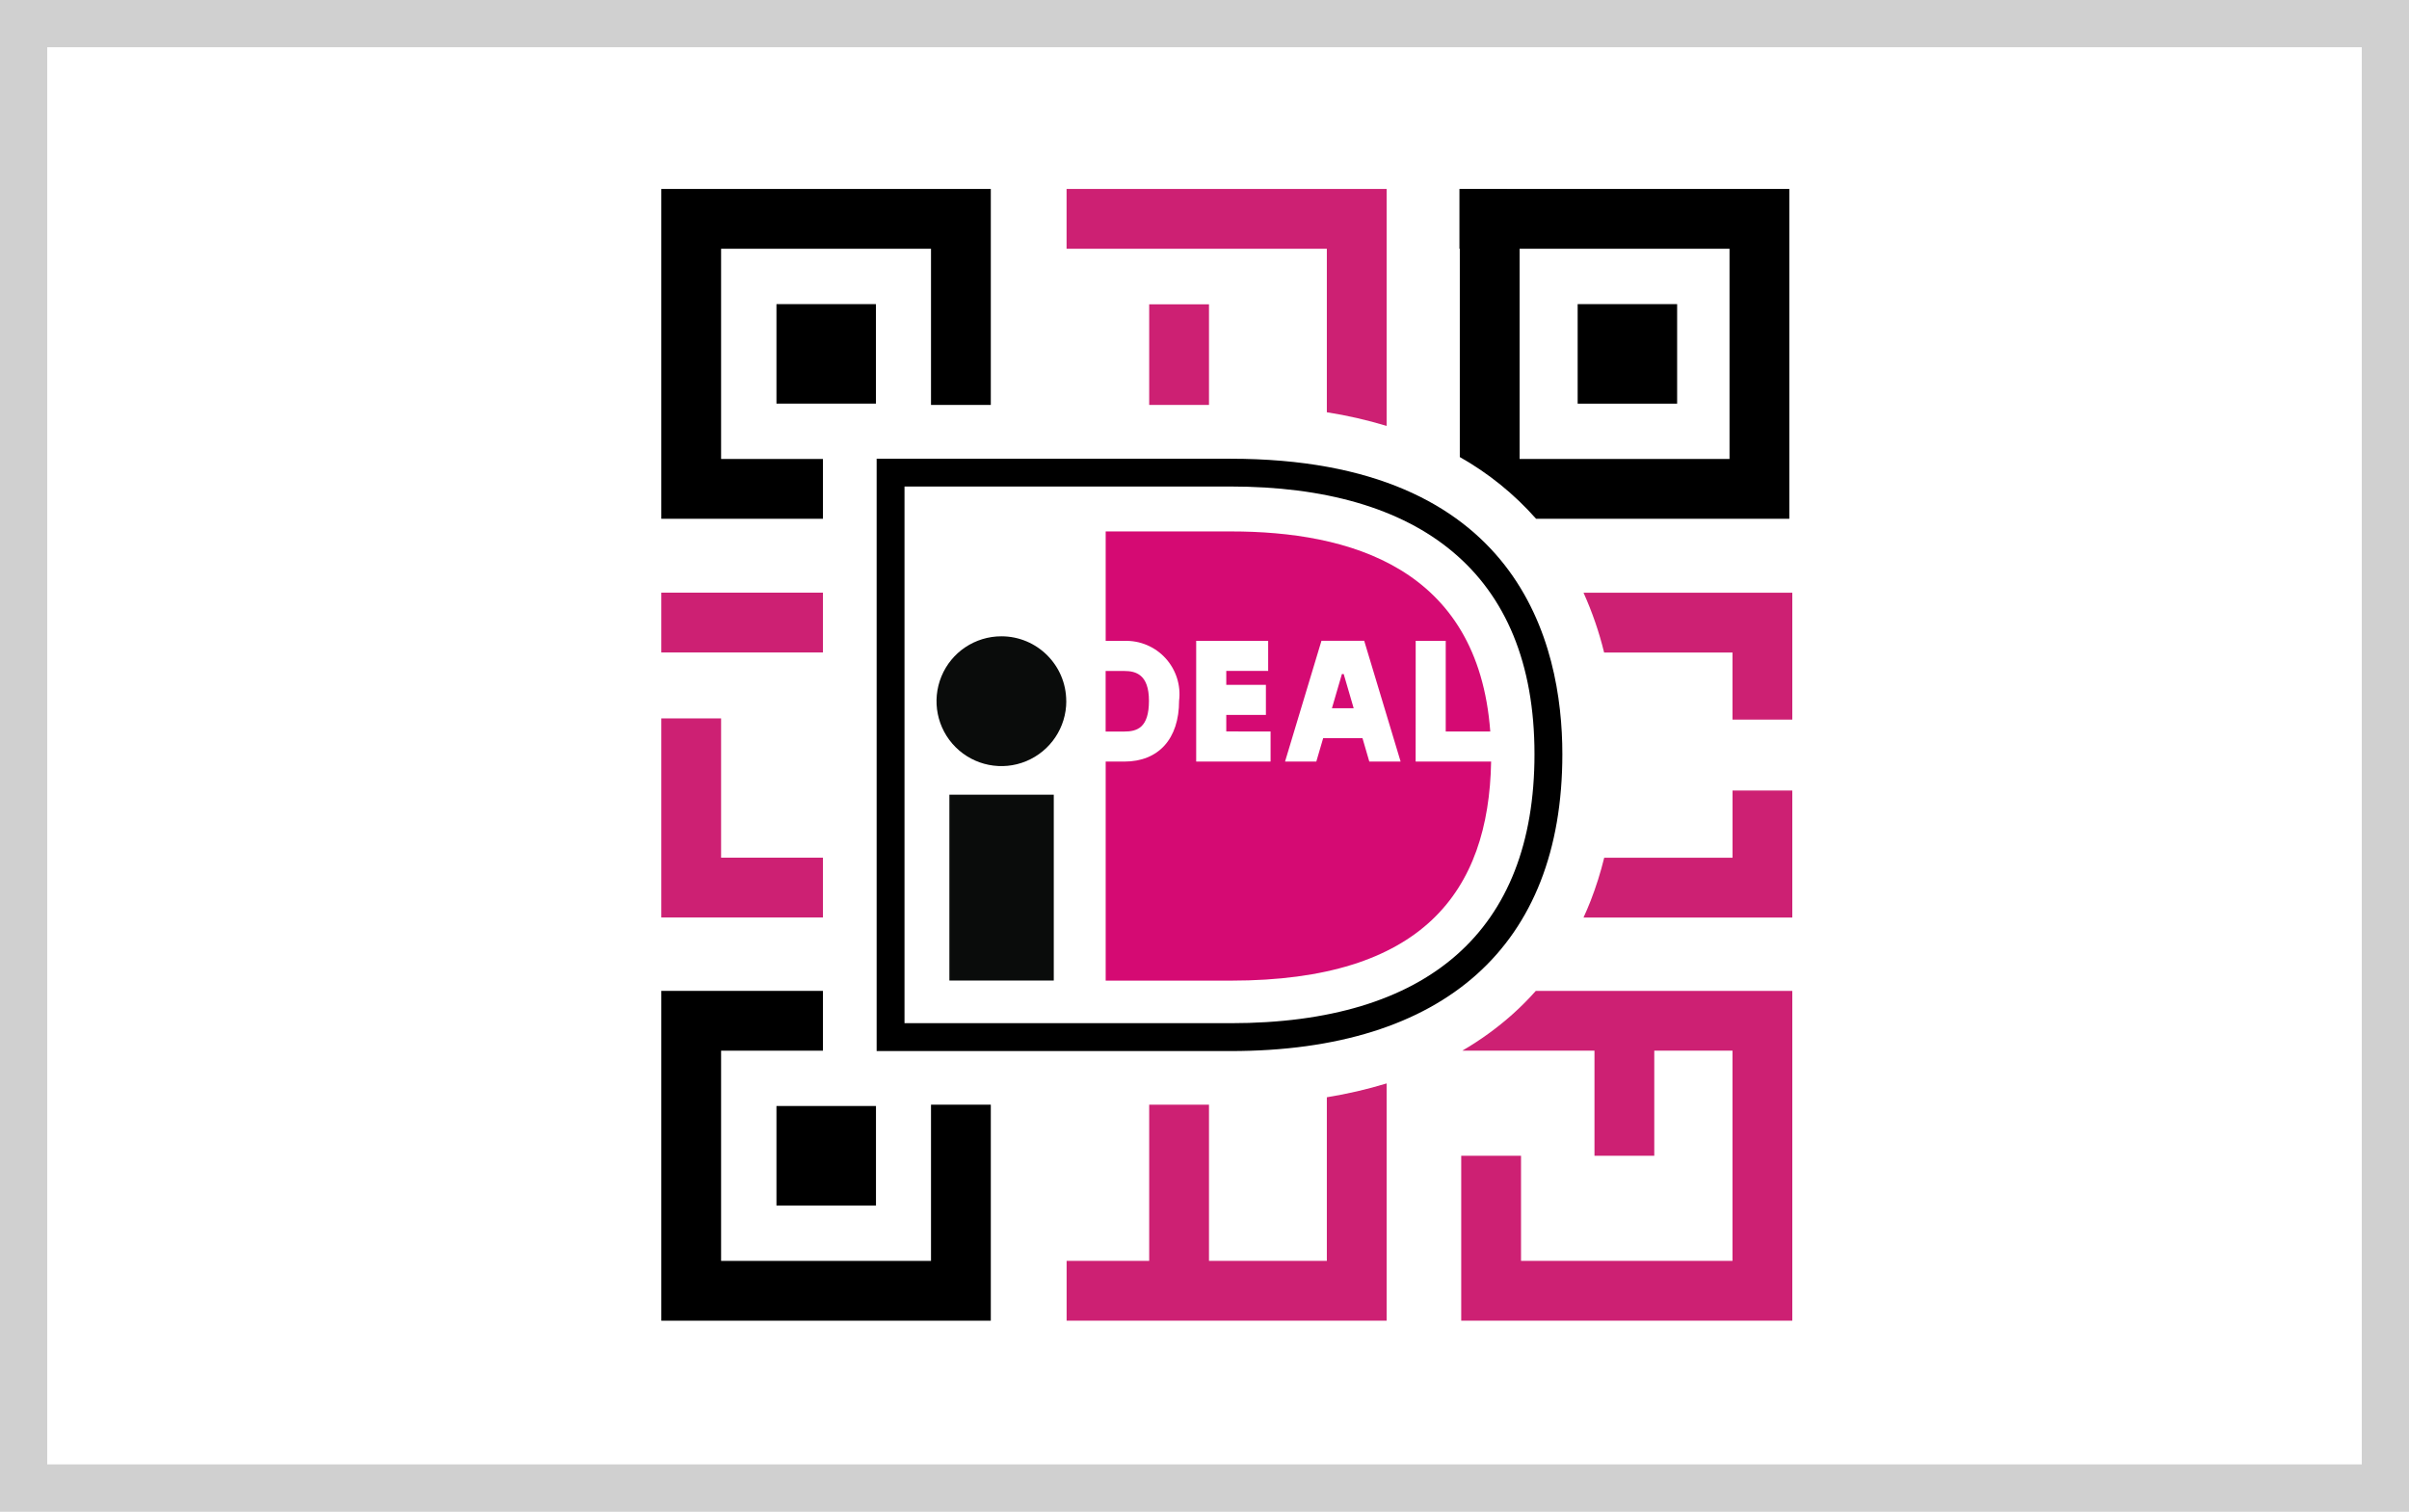
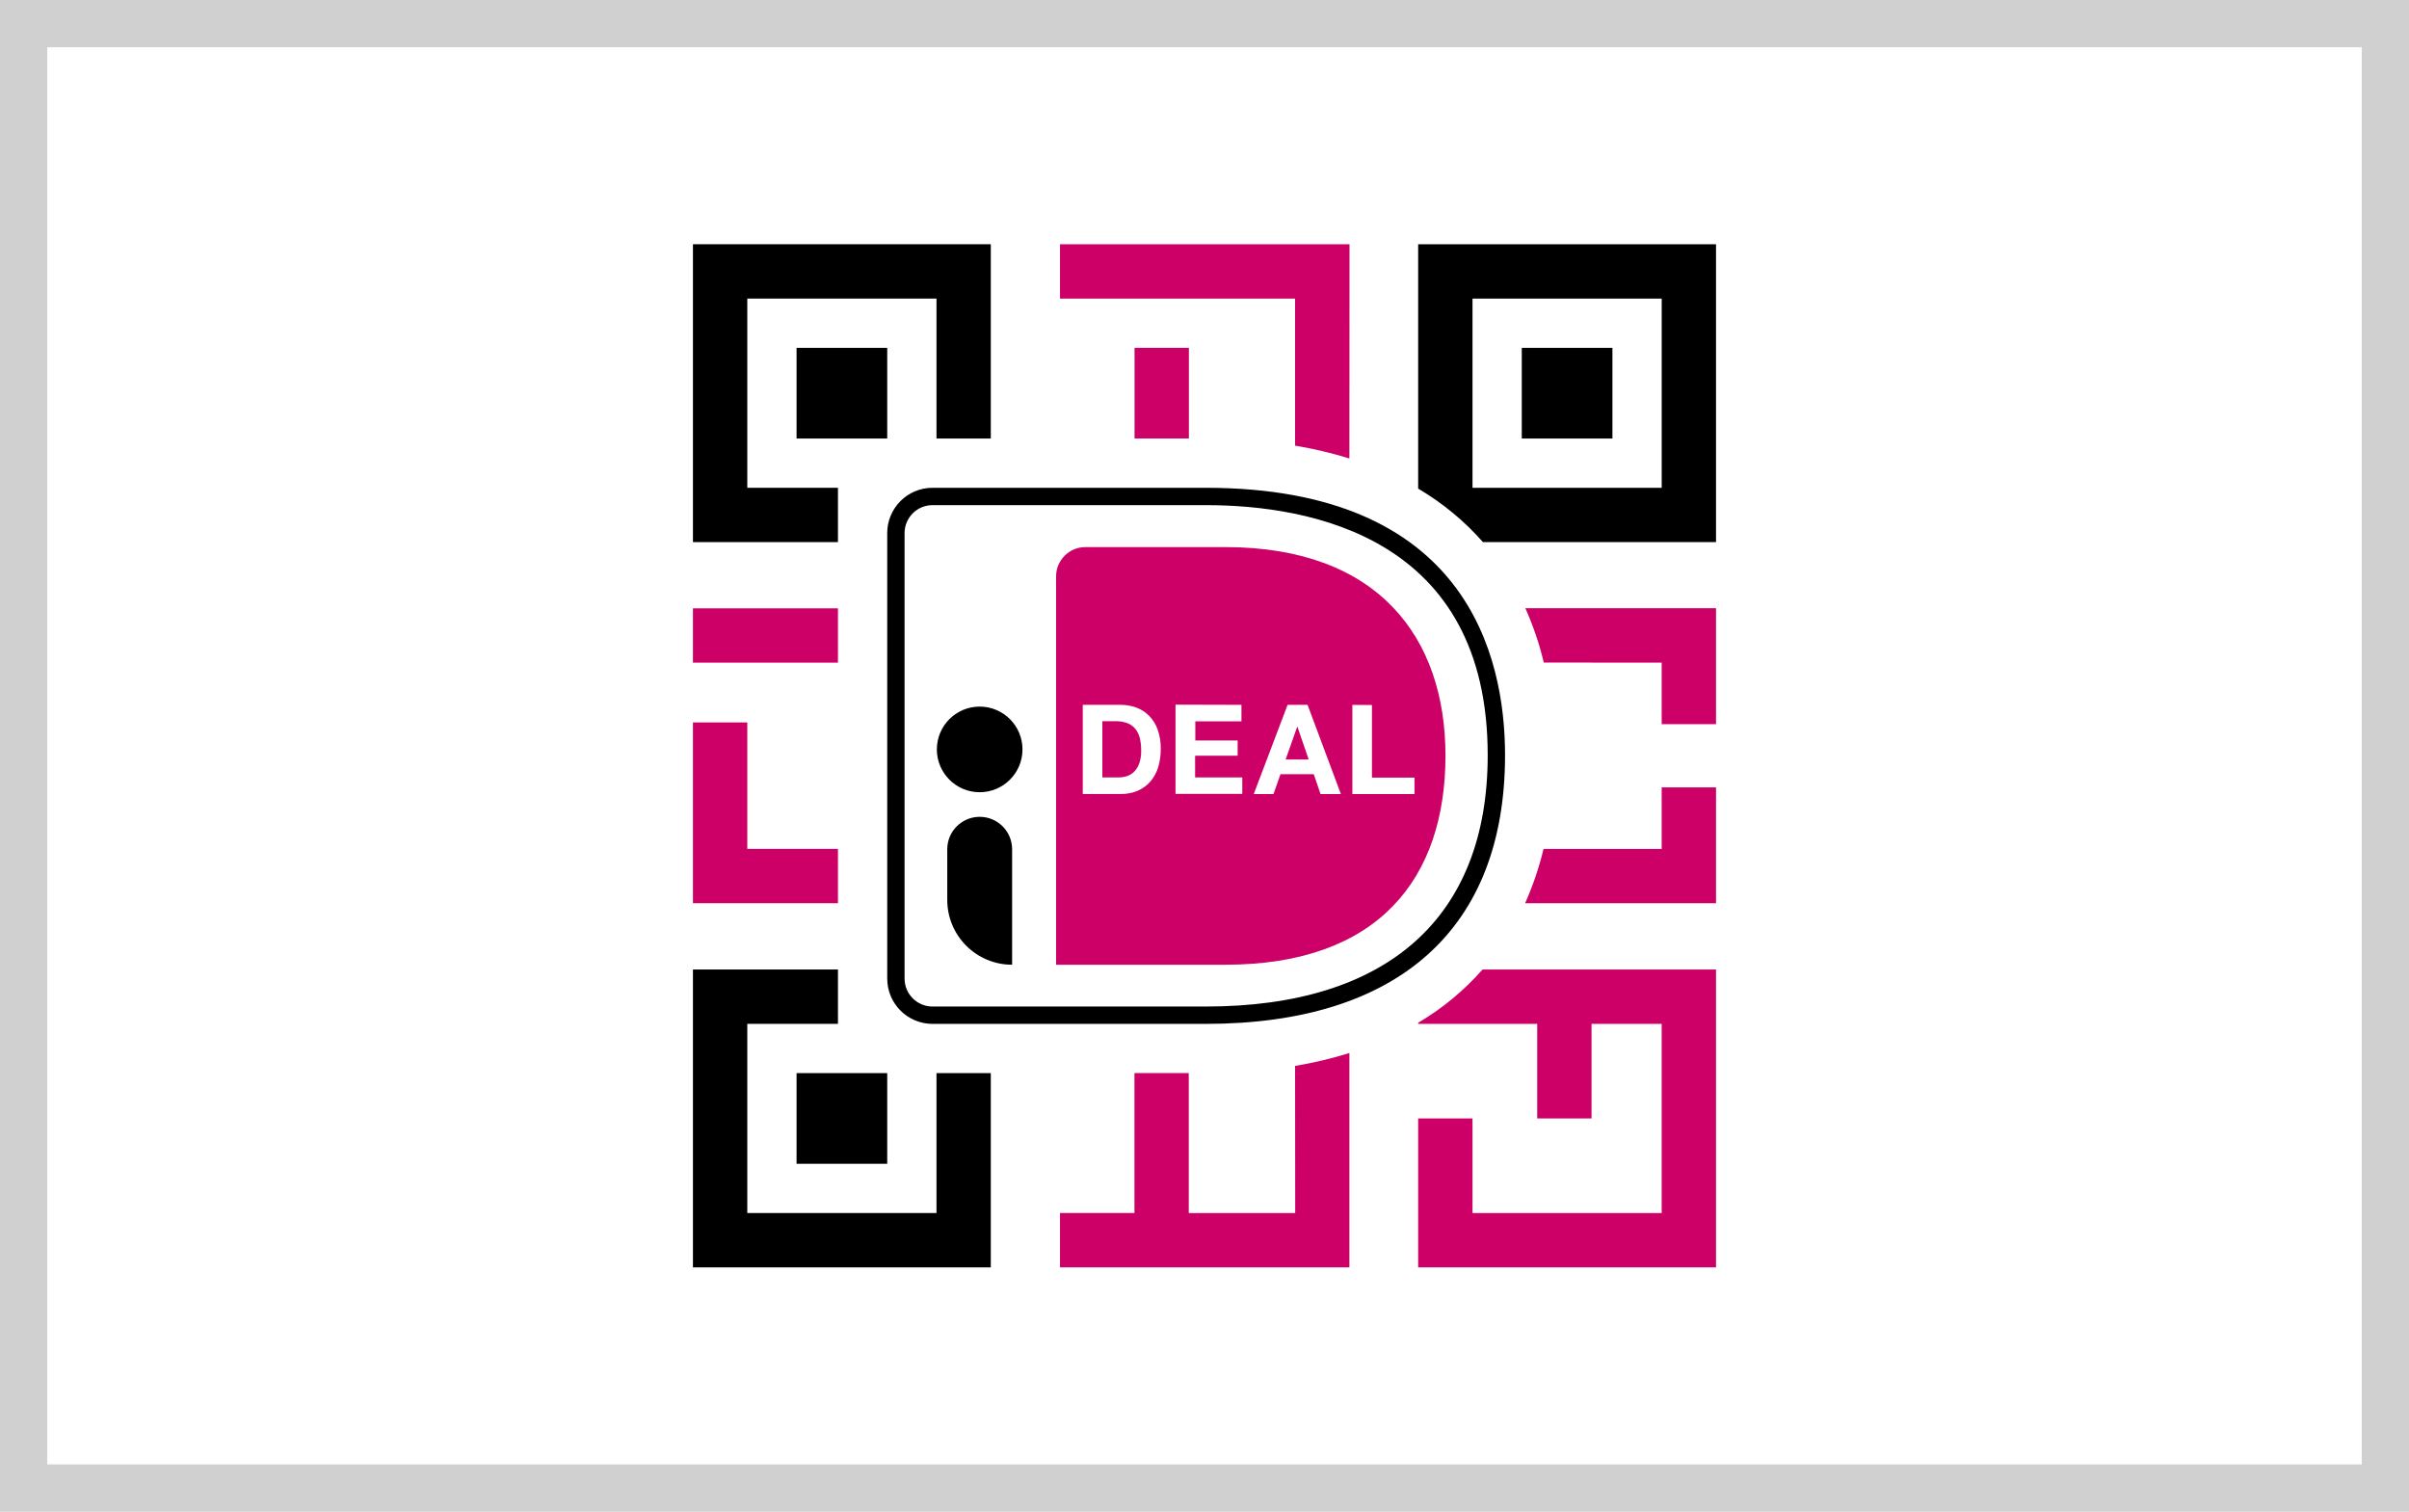
<svg xmlns="http://www.w3.org/2000/svg" height="32" viewBox="0 0 51 32" width="51">
-   <g fill="none" fill-rule="evenodd">
-     <path d="m.5.5h50v31h-50z" fill="#fff" stroke="#d0d0d0" />
-     <g transform="translate(14 4)">
-       <path d="m23.944 12.735v2.688h-4.42c.053-.115.103-.233.15-.352.116-.298.212-.603.288-.914h2.717v-1.422zm0-4.188v2.687h-1.266v-1.421h-2.718c-.106-.434-.252-.858-.436-1.266zm-8.588 10.388v5.023h-6.775v-1.266h1.748v-3.307h1.266v3.307h2.495v-3.464c.428-.069.851-.167 1.266-.293zm8.588-1.959v6.982h-7.009v-3.491h1.266v2.225h4.477v-4.45h-1.656v2.225h-1.266v-2.225h-2.794v-.003c.377-.219.732-.476 1.057-.766.175-.156.34-.322.495-.497z" fill="#cd2073" />
-       <path d="m0 8.546h3.422v1.266h-3.422z" fill="#cd2073" fill-rule="nonzero" />
-       <path d="m3.422 14.156v1.266h-3.422v-4.214h1.266v2.948z" fill="#cd2073" />
-       <g fill="#000" fill-rule="nonzero">
-         <path d="m5.71 19.385v3.307h-4.444v-4.45h2.156v-1.266h-3.422v6.982h6.976v-4.573z" />
-         <path d="m2.438 19.413h2.107v2.107h-2.107z" />
-         <path d="m2.438 2.438h2.106v2.106h-2.106z" transform="matrix(0 1 -1 0 6.982 0)" />
-         <path d="m0 0v6.982h3.422v-1.266h-2.156v-4.45h4.444v3.306h1.266v-4.572z" />
-         <path d="m16.898 0h1v1.266h-1z" />
-         <path d="m19.4 2.438h2.107v2.106h-2.107z" transform="matrix(0 1 -1 0 23.944 -16.962)" />
-         <path d="m16.905 0v5.675c.607.343 1.153.785 1.615 1.307h5.361v-6.982zm5.71 5.716h-4.444v-4.45h4.444z" />
-       </g>
-       <path d="m15.356 0v5.016c-.415-.125-.838-.222-1.266-.289v-3.461h-5.51v-1.266z" fill="#cd2073" />
-       <path d="m10.329 2.442h1.266v2.13h-1.266z" fill="#cd2073" fill-rule="nonzero" />
-       <g transform="translate(4.483 5.48)">
-         <path d="m14.003 6.485c0 3.753-2.267 5.695-6.435 5.695h-6.902v-11.361h6.902c3.978 0 6.435 1.809 6.435 5.666z" fill="#fff" />
-         <path d="m7.568.23h-7.492v12.54h7.492c4.53 0 7.025-2.232 7.025-6.284 0-2.336-.913-6.255-7.025-6.255zm-6.902 11.95v-11.361h6.902c3.978 0 6.435 1.809 6.435 5.666 0 3.753-2.267 5.695-6.435 5.695z" fill="#000" fill-rule="nonzero" />
-         <path d="m1.616 11.277h2.21v-3.934h-2.21z" fill="#0a0c0b" />
-         <path d="m4.091 5.364c0.0.555-.335 1.056-.848 1.269-.513.213-1.104.095-1.497-.298s-.51-.983-.298-1.497.713-.848 1.269-.848c.758 0 1.373.615 1.373 1.373z" fill="#0a0c0b" />
-         <path d="m4.924 4.724v1.282h.393c.273 0 .524-.079.524-.651 0-.559-.28-.631-.524-.631zm6.564-.638h.636v1.919h.943c-.259-3.483-2.999-4.235-5.488-4.235h-2.654v2.317h.393c.331-.012.65.122.873.366.223.244.329.573.288.902 0 .806-.434 1.287-1.161 1.287h-.393v4.637h2.654c4.048 0 5.457-1.88 5.506-4.637h-1.598zm-1.773 1.426h.46l-.211-.723h-.038zm-.993 1.13.771-2.557h.905l.771 2.557h-.663l-.144-.495h-.833l-.145.495zm-.306-.637v.636h-1.575v-2.555h1.524v.636h-.887v.296h.839v.636h-.839v.35z" fill="#d50a73" />
-       </g>
+   <path d="m.5.5h50v31h-50z" fill="#fff" fill-rule="evenodd" stroke="#d0d0d0" />
+   <g transform="matrix(.06510857 0 0 .06510857 13.521 4.021)">
+     <path d="m0 0h367.97v367.97h-367.97z" fill="#fff" />
+     <path d="m350.31 231.9v-37.65h-17.67v20h-38.41a101.46 101.46 0 0 1 -6 17.66z" fill="#c06" />
+     <path d="m332.64 153.69v20h17.67v-37.69h-62a99.74 99.74 0 0 1 6 17.66z" fill="#c06" />
+     <path d="m35.32 214.24v-41.11h-17.67v58.77h47.15v-17.66z" fill="#c06" />
+     <path d="m17.65 17.65v96.85h47.15v-17.66h-29.48v-61.52h61.52v45.5h17.66v-63.17z" />
+     <path d="m17.65 350.31h96.85v-63.16h-17.66v45.49h-61.52v-61.51h29.48v-17.67h-47.15z" />
+     <path d="m274.53 114.5h75.78v-96.85h-96.85v79.46a86.58 86.58 0 0 1 21.07 17.39zm-3.4-79.18h61.52v61.52h-61.52z" />
+     <path d="m287.15 51.34h29.48v29.48h-29.48z" />
+     <path d="m51.34 51.34h29.48v29.48h-29.48z" />
+     <path d="m51.34 287.15h29.48v29.48h-29.48z" />
+     <g fill="#c06">
+       <path d="m231.14 17.65h-94.14v17.67h76.44v47.82a133.58 133.58 0 0 1 17.66 4.17z" />
+       <path d="m213.48 332.65h-34.61v-45.51h-17.66v45.5h-24.21v17.66h94.1v-69.68a135.15 135.15 0 0 1 -17.66 4.19z" />
+       <path d="m161.24 51.34h17.67v29.47h-17.67z" />
+       <path d="m17.65 136.03h47.15v17.66h-47.15z" />
+       <path d="m274.4 253.46a86.45 86.45 0 0 1 -20.94 17.32v.35h38.71v30.76h17.66v-30.76h22.81v61.52h-61.51v-30.76h-17.67v48.42h96.85v-96.85z" />
    </g>
+     <path d="m184.4 271.14h-88.86a14.74 14.74 0 0 1 -14.72-14.72v-144.86a14.73 14.73 0 0 1 14.72-14.72h88.86c84.67 0 97.31 54.48 97.31 86.95 0 56.33-34.56 87.35-97.31 87.35zm-88.86-168.66a9.09 9.09 0 0 0 -9.08 9.08v144.86a9.09 9.09 0 0 0 9.08 9.08h88.86c59.12 0 91.67-29 91.67-81.71 0-70.75-57.43-81.31-91.67-81.31z" />
+     <path d="m135.73 125.6v126.31h55c49.95 0 71.61-28.23 71.61-68 0-38.14-21.66-67.79-71.61-67.79h-45.47a9.53 9.53 0 0 0 -9.53 9.48z" fill="#c06" />
+     <path d="m156.63 167.41a15 15 0 0 1 5.21.89 11.41 11.41 0 0 1 4.16 2.7 12.45 12.45 0 0 1 2.76 4.46 18.17 18.17 0 0 1 1 6.29 20.18 20.18 0 0 1 -.81 5.85 13 13 0 0 1 -2.45 4.62 11.53 11.53 0 0 1 -4.1 3.06 13.77 13.77 0 0 1 -5.78 1.12h-12.22v-29zm-.45 23.59a8.41 8.41 0 0 0 2.68-.44 6 6 0 0 0 2.31-1.48 7.31 7.31 0 0 0 1.62-2.7 11.77 11.77 0 0 0 .61-4.06 17.18 17.18 0 0 0 -.42-4 8 8 0 0 0 -1.4-3 6.22 6.22 0 0 0 -2.58-1.92 10.22 10.22 0 0 0 -3.95-.67h-4.28v18.27z" fill="#fff" />
+     <path d="m196 167.41v5.36h-15v6.23h13.76v4.95h-13.83v7.05h15.34v5.35h-21.71v-29z" fill="#fff" />
+     <path d="m217.5 167.41 10.83 29h-6.62l-2.19-6.45h-10.83l-2.27 6.45h-6.42l11-29zm.36 17.77-3.65-10.63h-.08l-3.77 10.63z" fill="#fff" />
+     <path d="m238.43 167.46v23.61h13.84v5.36h-20.21v-29z" fill="#fff" />
+     <path d="m110.88 203.82a10.55 10.55 0 0 1 10.55 10.55v37.54a21.09 21.09 0 0 1 -21.09-21.09v-16.46a10.55 10.55 0 0 1 10.54-10.54z" />
+     <circle cx="110.88" cy="181.9" r="13.92" />
  </g>
</svg>
